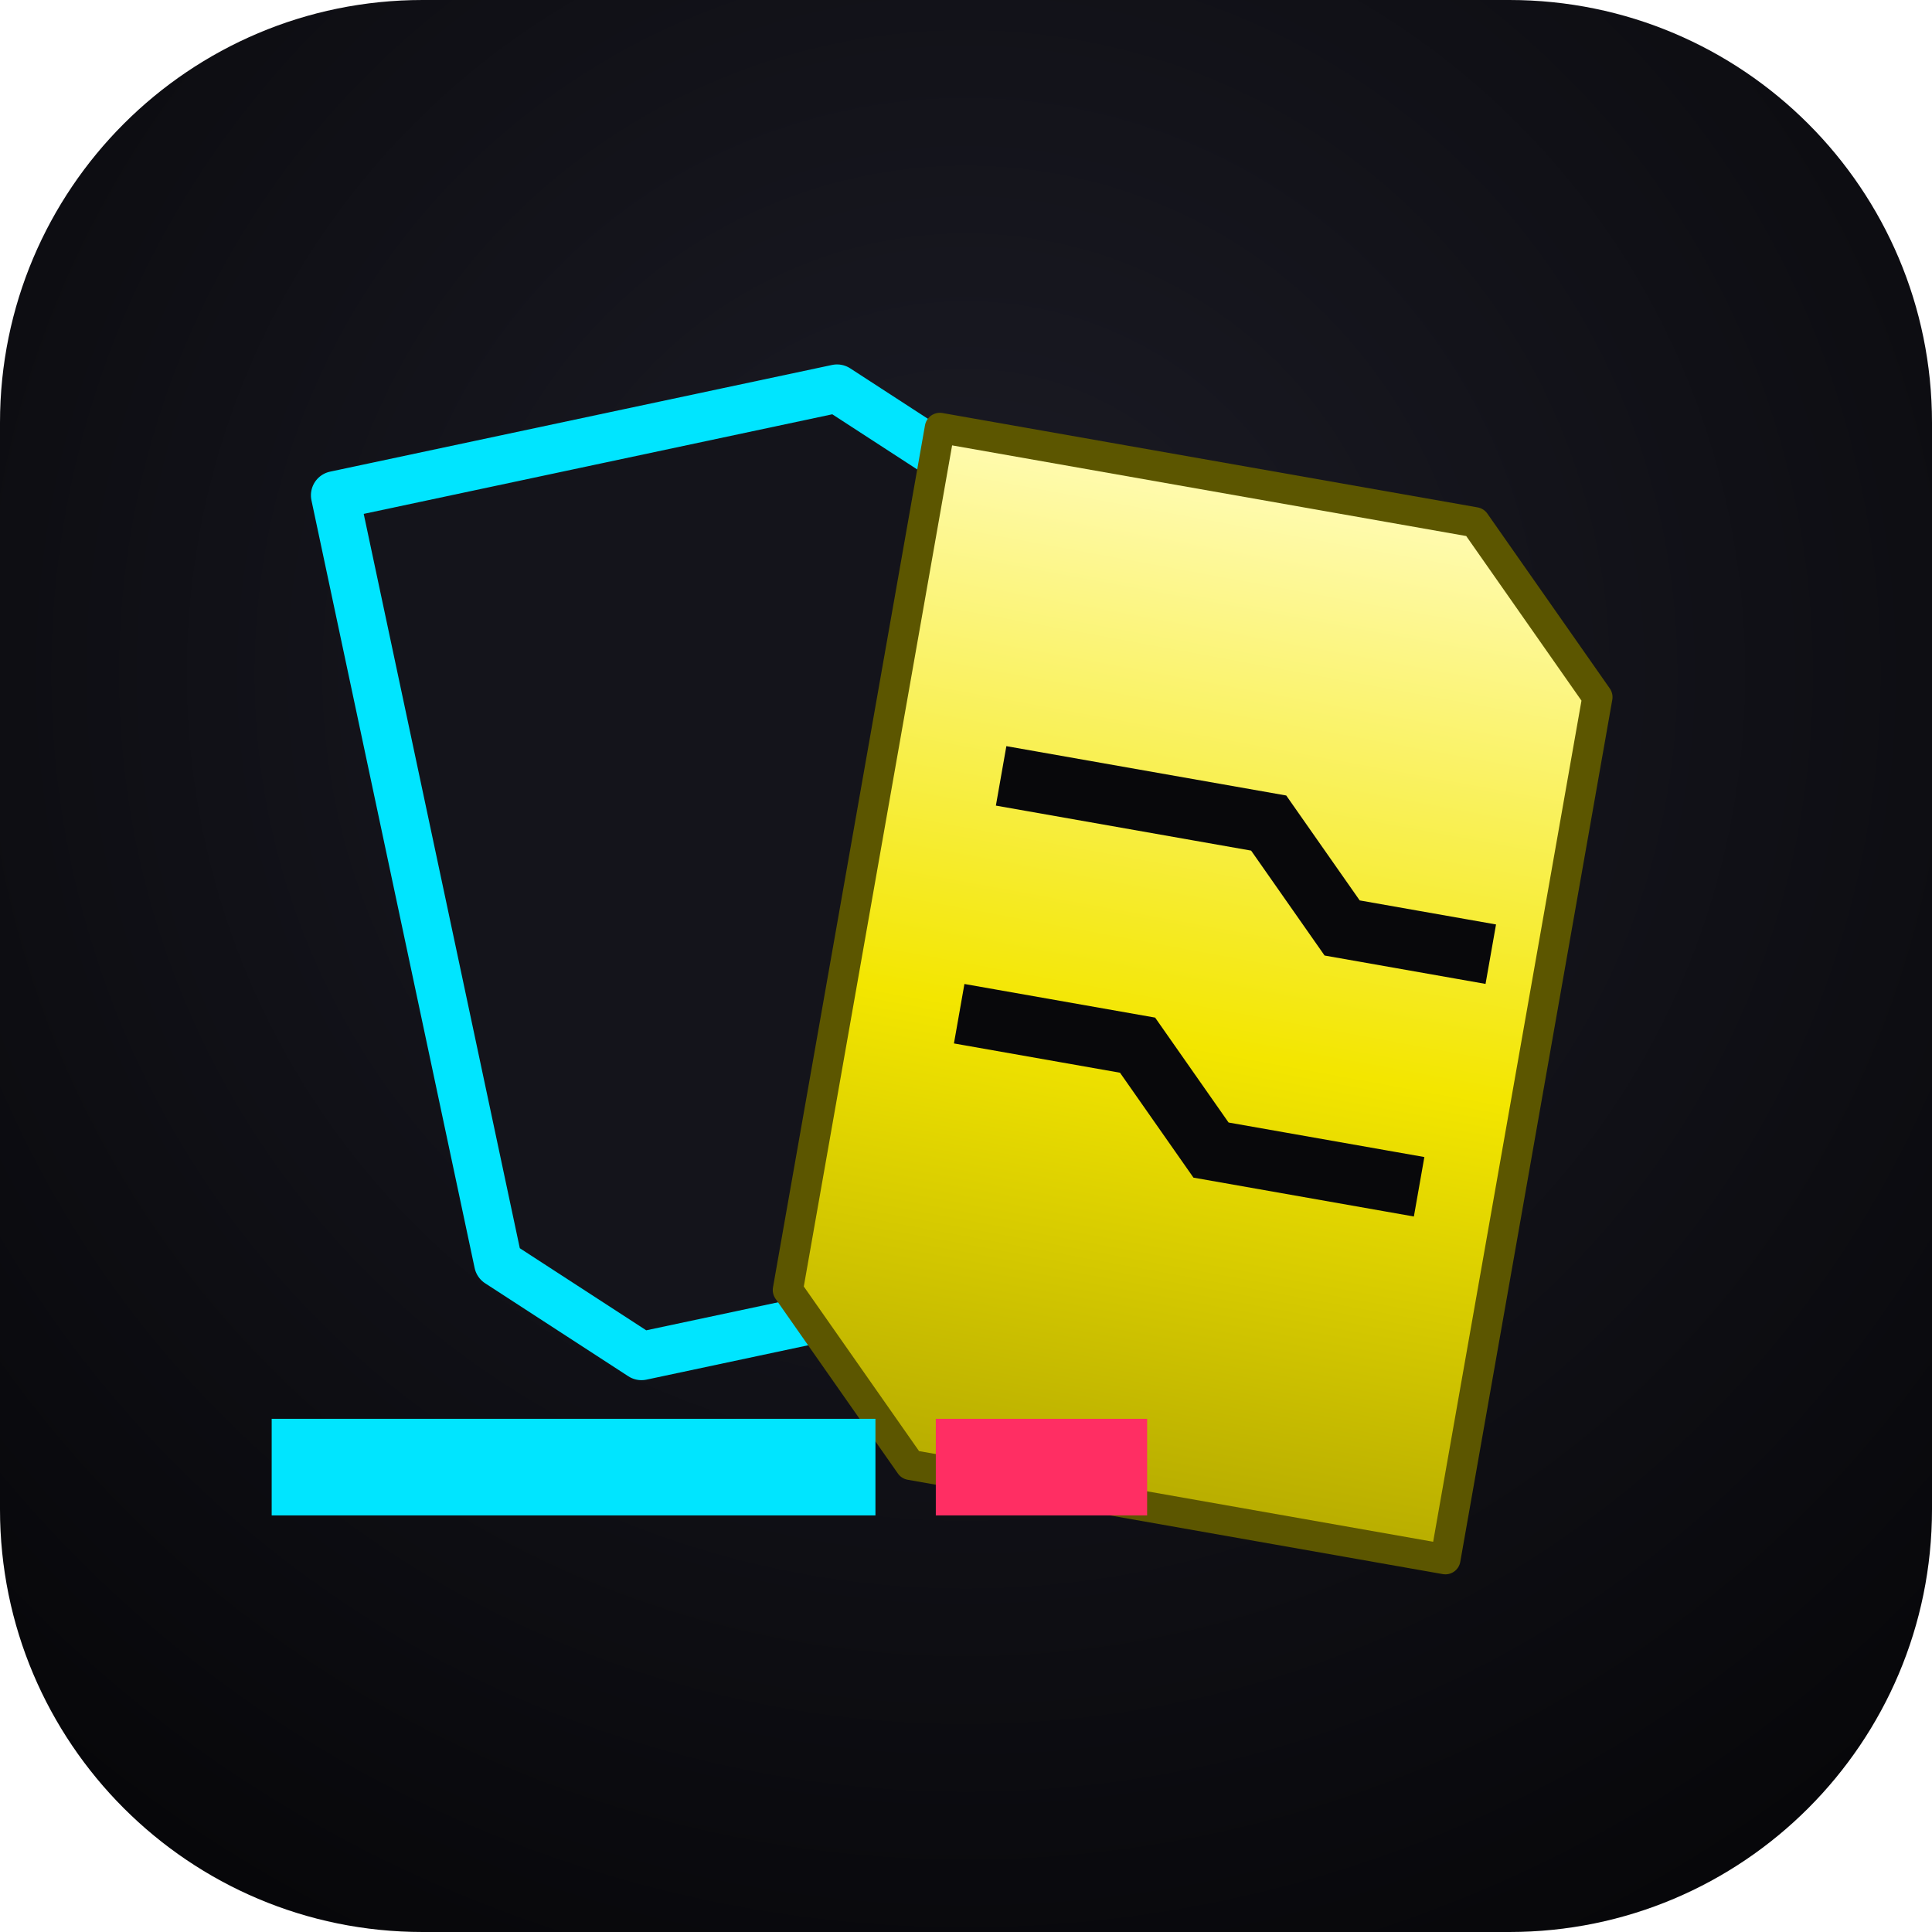
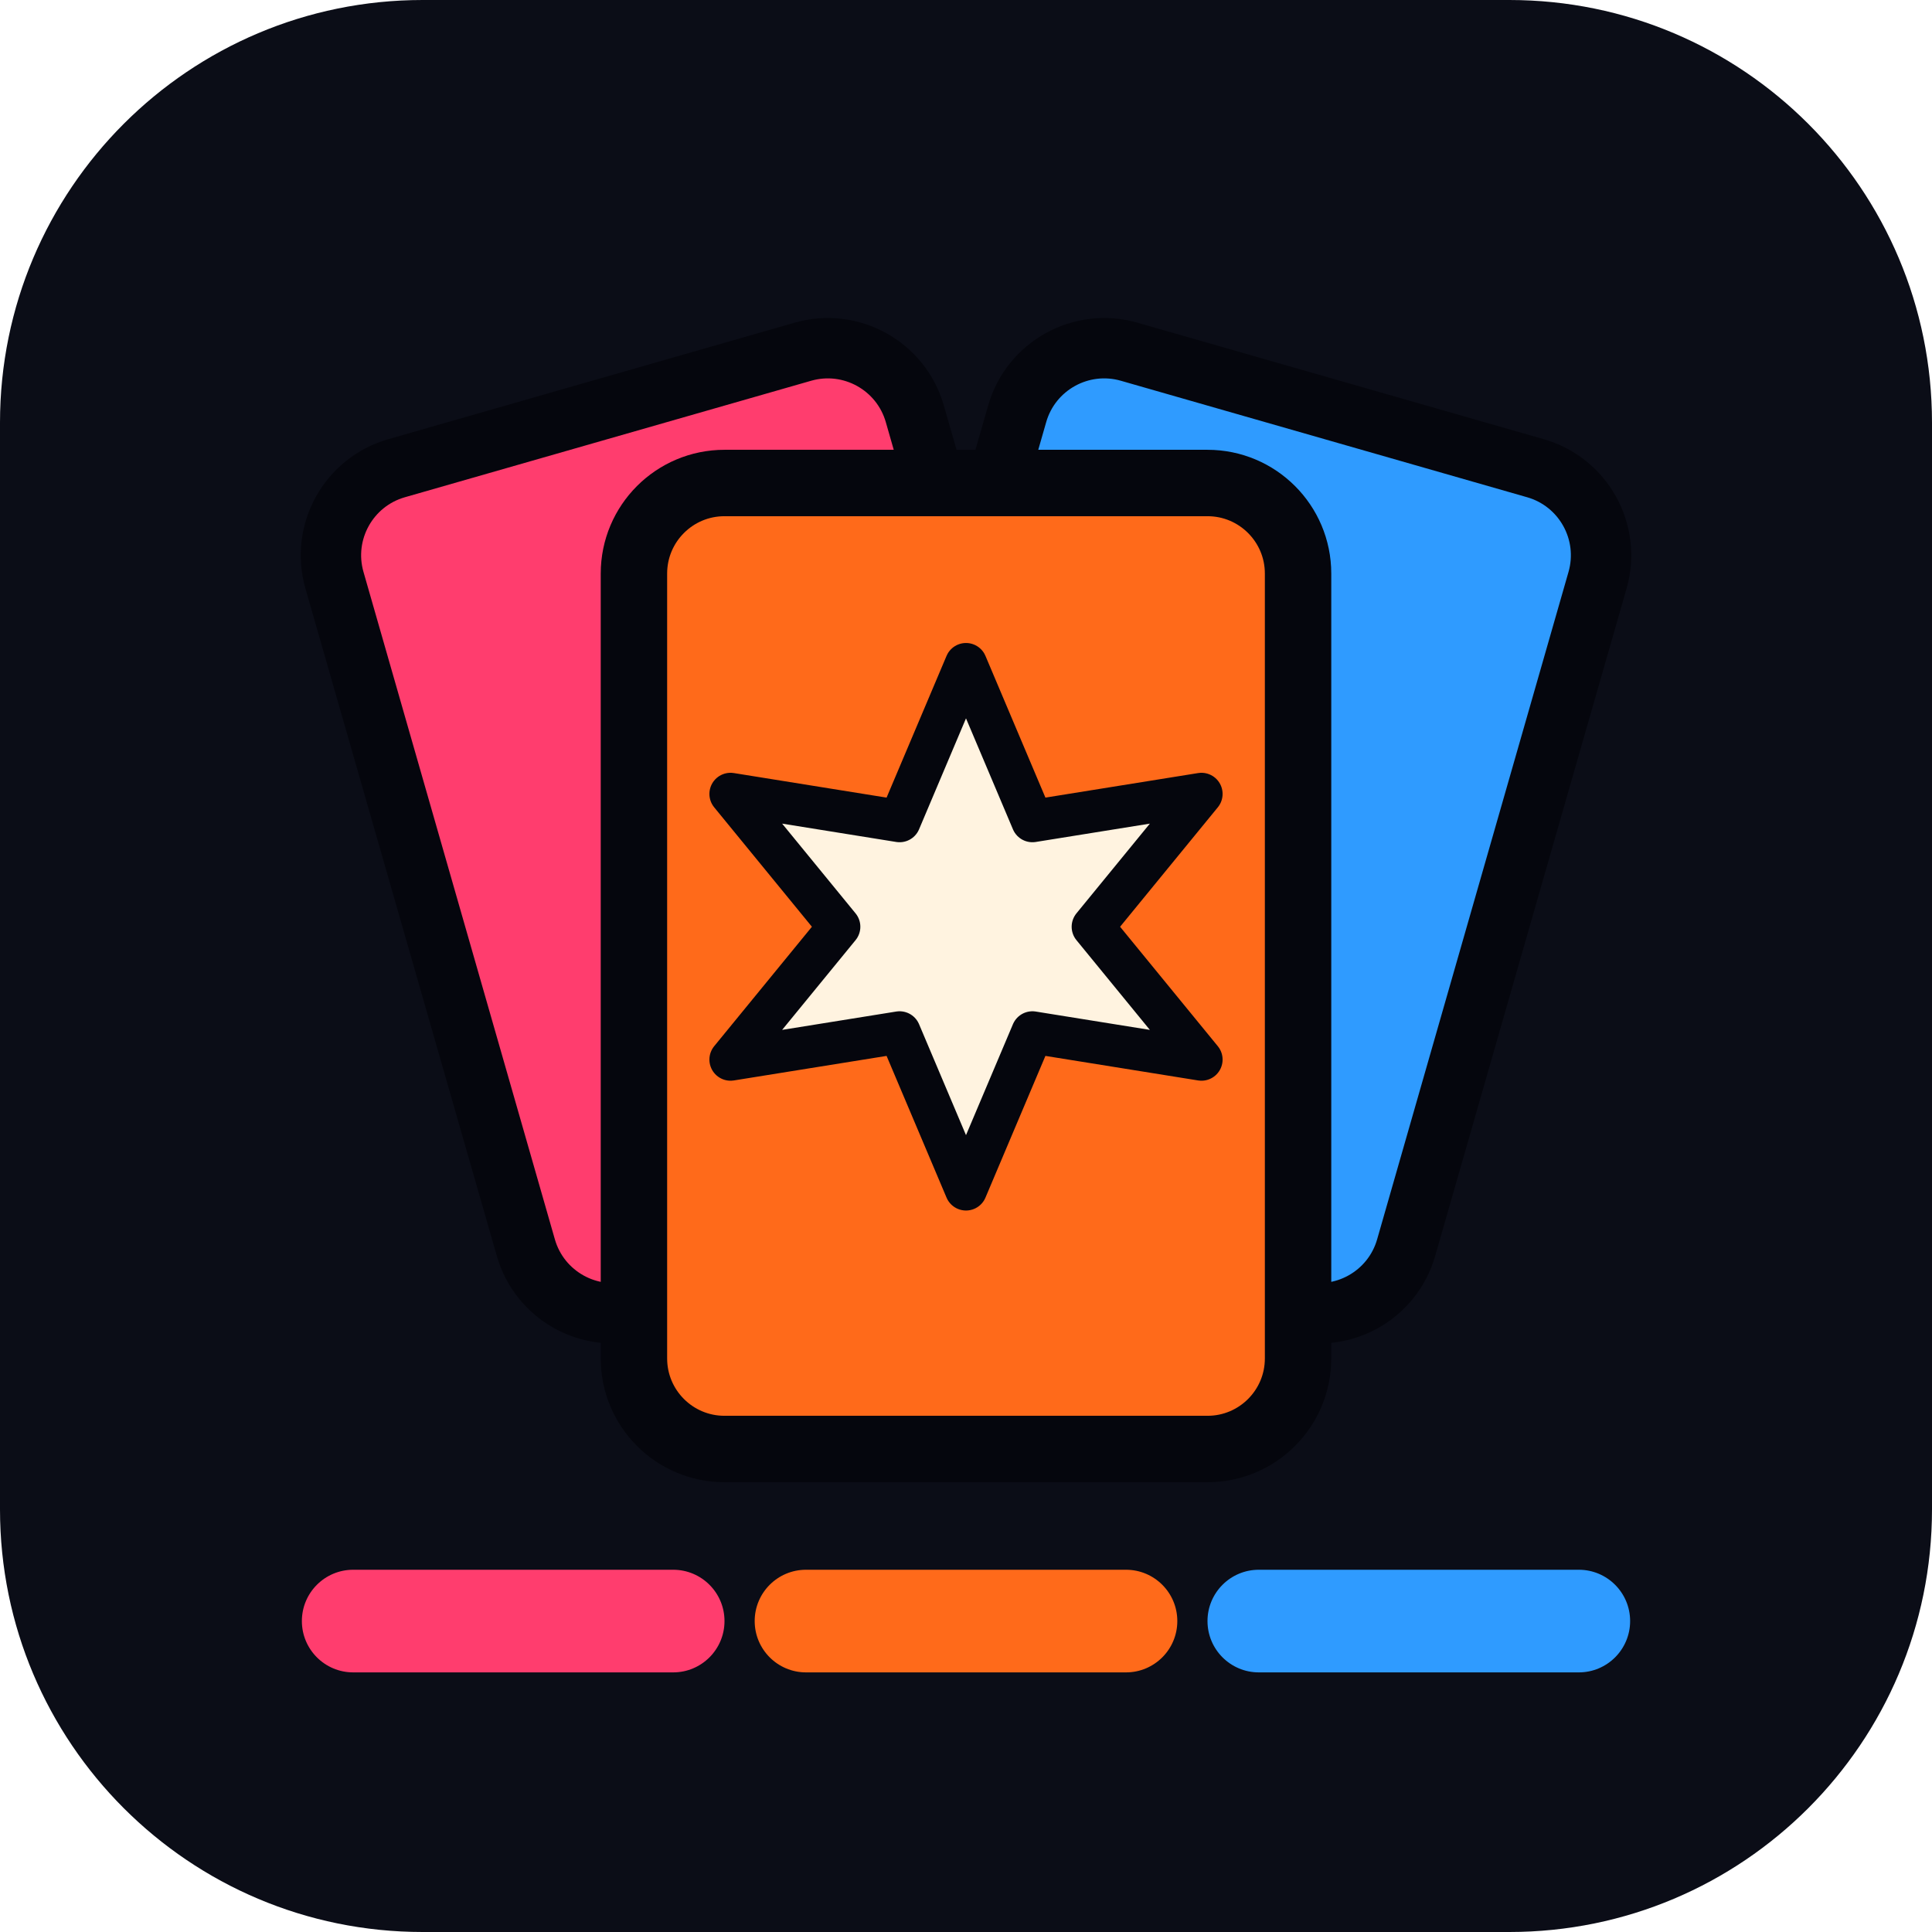
<svg xmlns="http://www.w3.org/2000/svg" viewBox="0 0 64 64">
-   <defs>
-     <linearGradient id="cy" x1="0" y1="0" x2="0" y2="1">
-       <stop offset="0" stop-color="#fffbb0" />
-       <stop offset=".55" stop-color="#f3e600" />
-       <stop offset="1" stop-color="#b8ad00" />
-     </linearGradient>
-     <radialGradient id="cb" cx=".5" cy=".35" r=".8">
-       <stop offset="0" stop-color="#1c1c26" />
-       <stop offset="1" stop-color="#050507" />
-     </radialGradient>
-   </defs>
-   <rect width="64" height="64" rx="14" fill="url(#cb)" />
-   <path d="M14 14h17l4 4v26H18l-4-4Z" transform="rotate(-12 24 29)" fill="#14141b" stroke="#00e5ff" stroke-width="1.6" stroke-linejoin="round" />
-   <path d="M28 16h18l5 5v29H33l-5-5Z" transform="rotate(10 40 33)" fill="url(#cy)" stroke="#5c5600" stroke-width="1" stroke-linejoin="round" />
-   <path d="M33 27h8l3 3h4M33 35h5l3 3h6" transform="rotate(10 40 33)" fill="none" stroke="#08080b" stroke-width="2" stroke-linecap="square" />
-   <rect x="9" y="47" width="20" height="3.2" fill="#00e5ff" />
-   <rect x="31" y="47" width="7" height="3.2" fill="#ff2e63" />
+   <rect width="64" height="64" rx="14" fill="#0b0d17" />
+   <rect x="14" y="13" width="20" height="29" rx="3" transform="rotate(-16 24 28)" fill="#ff3d6e" stroke="#05060d" stroke-width="2" />
+   <rect x="30" y="13" width="20" height="29" rx="3" transform="rotate(16 40 28)" fill="#2f9bff" stroke="#05060d" stroke-width="2" />
+   <rect x="21" y="16" width="22" height="32" rx="3" fill="#ff6a1a" stroke="#05060d" stroke-width="2.2" />
+   <path d="M32 22l2.2 5.2 5.6-.9-3.6 4.4 3.6 4.4-5.6-.9L32 39.4l-2.2-5.2-5.6.9 3.6-4.4-3.6-4.4 5.6.9Z" fill="#fff3e0" stroke="#05060d" stroke-width="1.4" stroke-linejoin="round" />
+   <rect x="10" y="52" width="14" height="3.4" rx="1.7" fill="#ff3d6e" />
+   <rect x="25" y="52" width="14" height="3.4" rx="1.7" fill="#ff6a1a" />
+   <rect x="40" y="52" width="14" height="3.4" rx="1.7" fill="#2f9bff" />
</svg>
